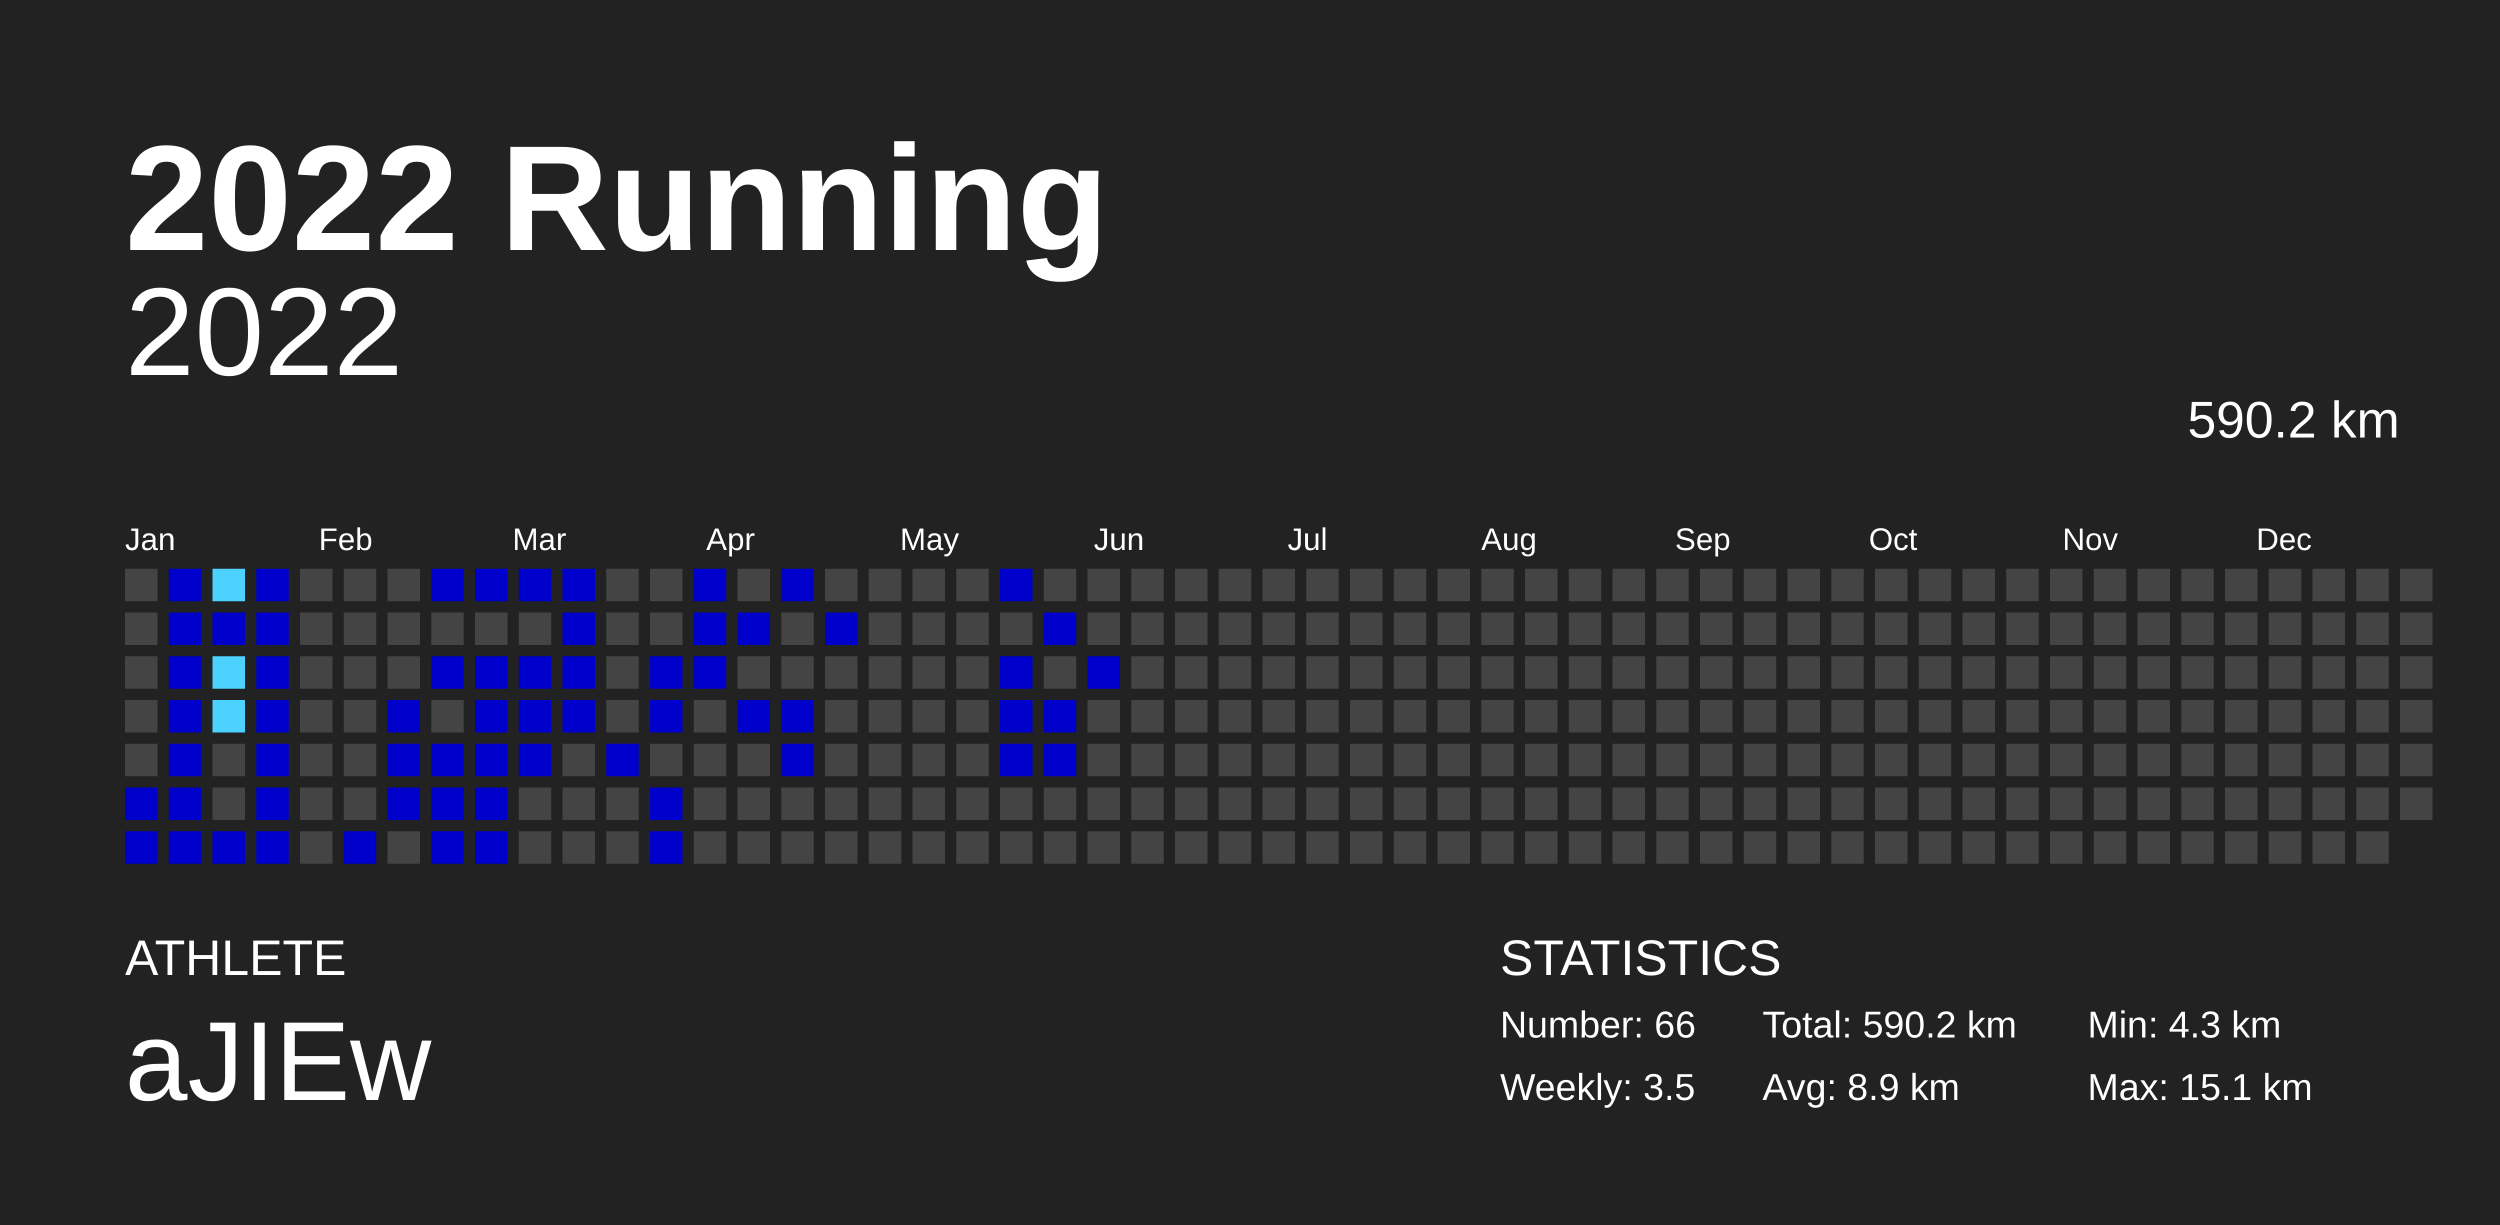
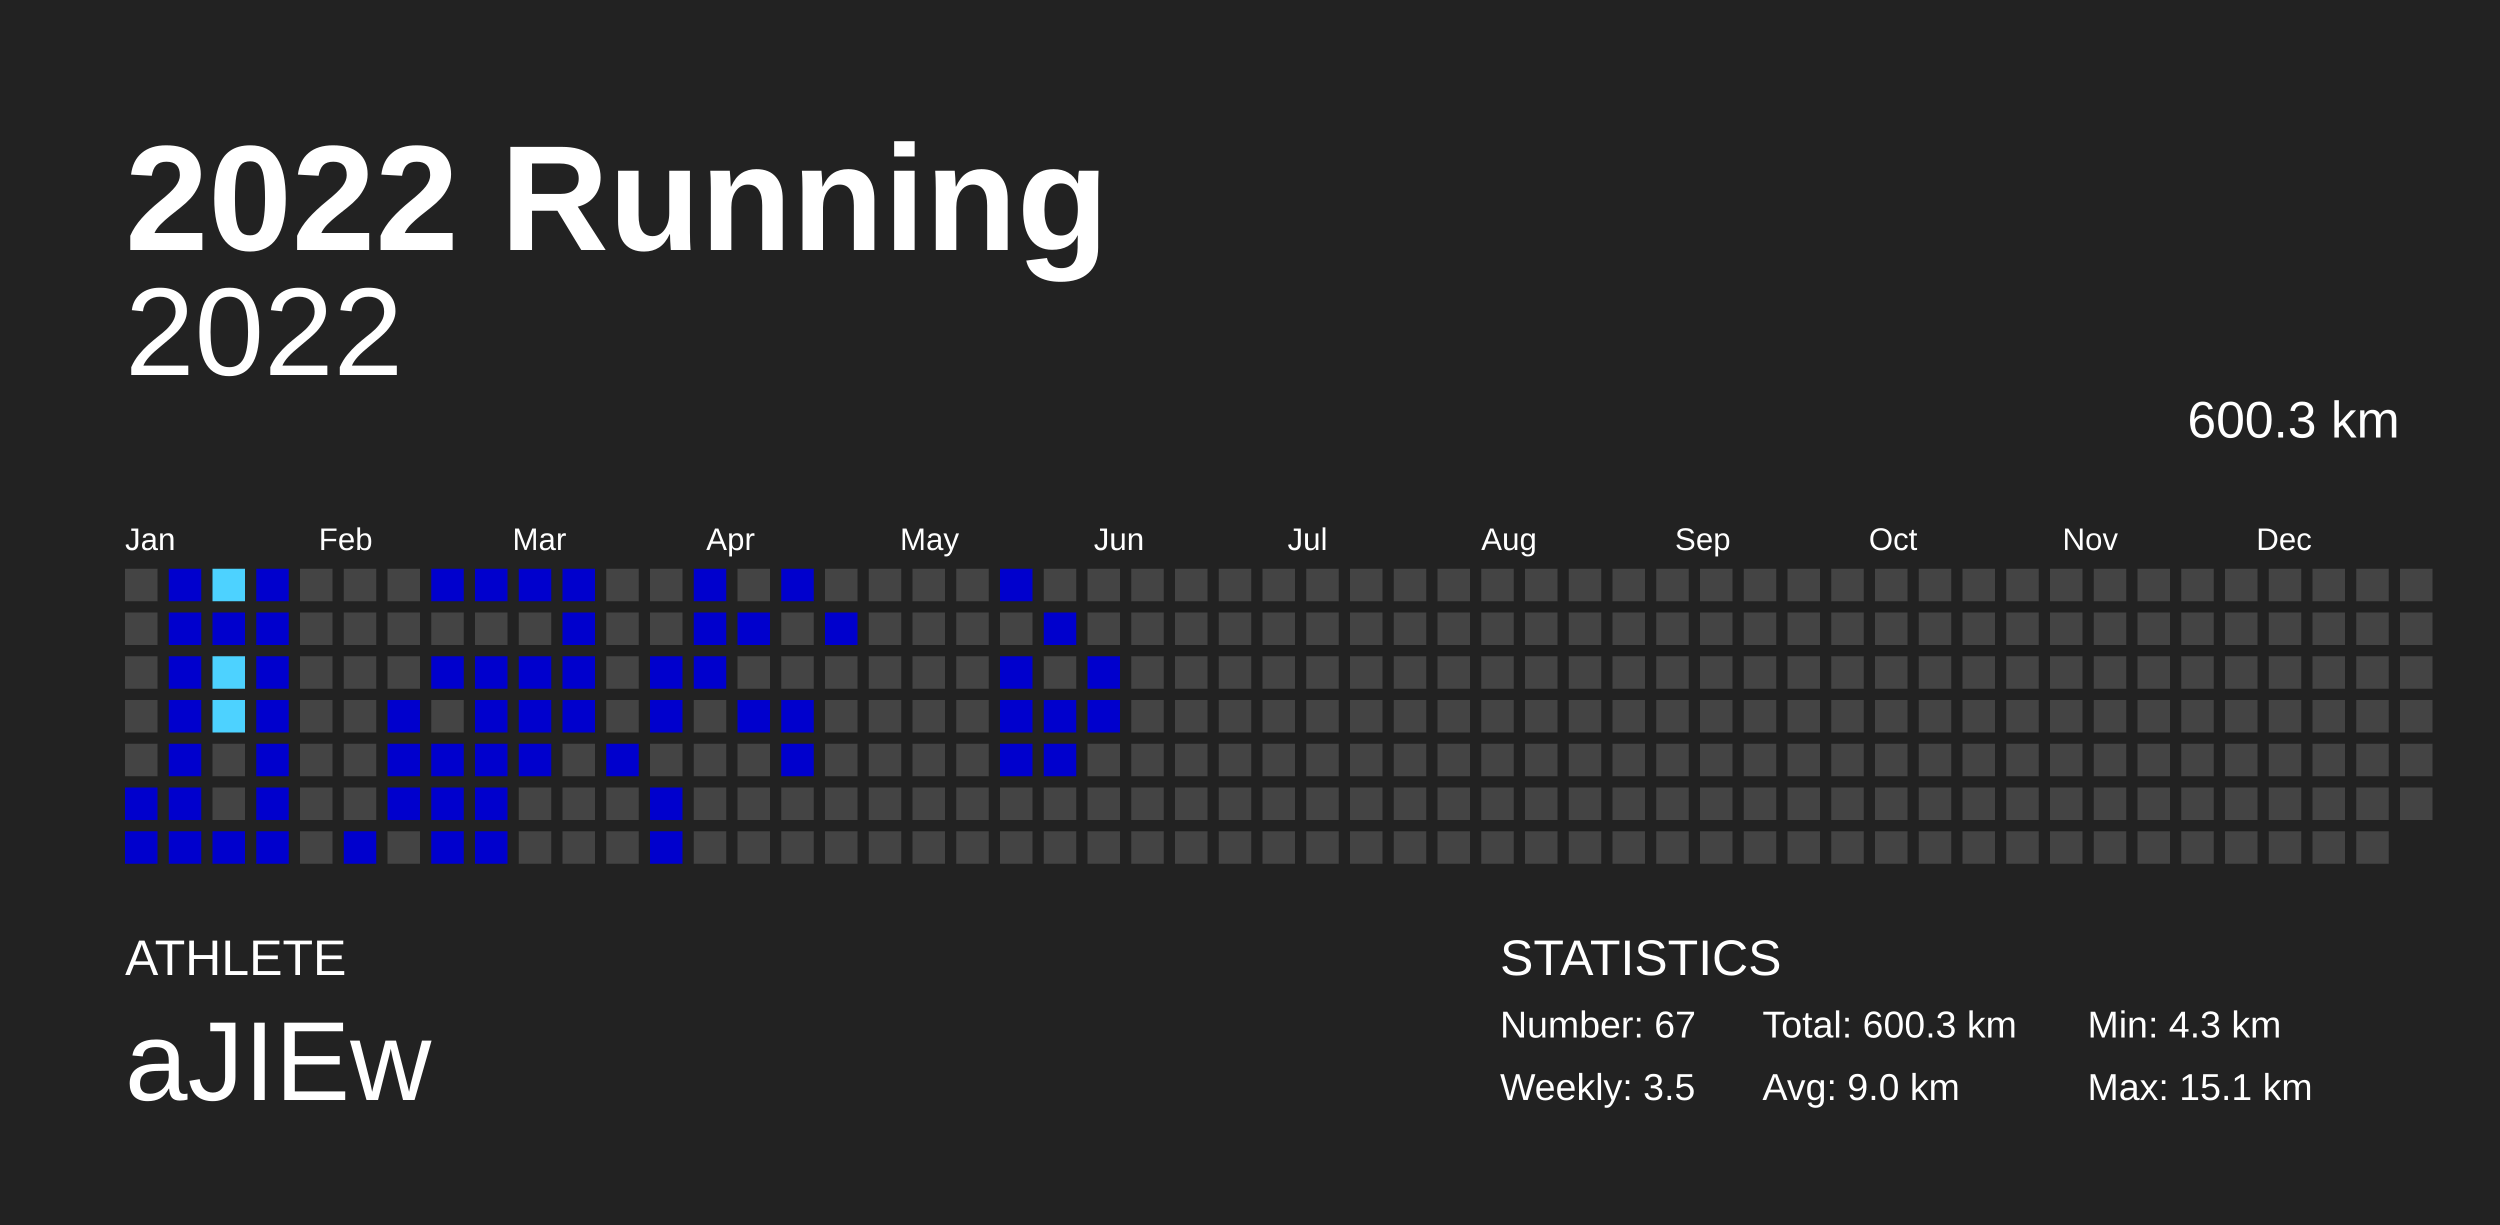
<svg xmlns="http://www.w3.org/2000/svg" baseProfile="full" height="98mm" version="1.1" viewBox="0,0,200,98" width="200mm">
  <defs />
  <rect fill="#222222" height="98" width="200" x="0" y="0" />
  <text fill="#FFFFFF" style="font-size:12px; font-family:Arial; font-weight:bold;" x="10" y="20">2022 Running</text>
  <text fill="#FFFFFF" style="font-size:4px; font-family:Arial" x="10" y="78">ATHLETE</text>
  <text fill="#FFFFFF" style="font-size:9px; font-family:Arial" x="10" y="88">aJIEw</text>
  <text fill="#FFFFFF" style="font-size:4px; font-family:Arial" x="120" y="78">STATISTICS</text>
-   <text fill="#FFFFFF" style="font-size:3px; font-family:Arial" x="120" y="83">Number: 66</text>
+   <text fill="#FFFFFF" style="font-size:3px; font-family:Arial" x="120" y="83">Number: 67</text>
  <text fill="#FFFFFF" style="font-size:3px; font-family:Arial" x="120" y="88">Weekly: 3.5</text>
-   <text fill="#FFFFFF" style="font-size:3px; font-family:Arial" x="141" y="83">Total: 590.2 km</text>
-   <text fill="#FFFFFF" style="font-size:3px; font-family:Arial" x="141" y="88">Avg: 8.9 km</text>
+   <text fill="#FFFFFF" style="font-size:3px; font-family:Arial" x="141" y="83">Total: 600.3 km</text>
+   <text fill="#FFFFFF" style="font-size:3px; font-family:Arial" x="141" y="88">Avg: 9.0 km</text>
  <text fill="#FFFFFF" style="font-size:3px; font-family:Arial" x="167" y="83">Min: 4.3 km</text>
  <text fill="#FFFFFF" style="font-size:3px; font-family:Arial" x="167" y="88">Max: 15.1 km</text>
  <text alignment-baseline="hanging" fill="#FFFFFF" style="font-size:10.0px; font-family:Arial;" x="10" y="30">2022</text>
-   <text alignment-baseline="hanging" fill="#FFFFFF" style="font-size:4.125px; font-family:Arial;" x="175" y="35">590.2 km</text>
+   <text alignment-baseline="hanging" fill="#FFFFFF" style="font-size:4.125px; font-family:Arial;" x="175" y="35">600.3 km</text>
  <text fill="#FFFFFF" style="font-size:2.5px; font-family:Arial" x="10.0" y="44">Jan</text>
  <text fill="#FFFFFF" style="font-size:2.5px; font-family:Arial" x="25.5" y="44">Feb</text>
  <text fill="#FFFFFF" style="font-size:2.5px; font-family:Arial" x="41.0" y="44">Mar</text>
  <text fill="#FFFFFF" style="font-size:2.5px; font-family:Arial" x="56.5" y="44">Apr</text>
  <text fill="#FFFFFF" style="font-size:2.5px; font-family:Arial" x="72.0" y="44">May</text>
  <text fill="#FFFFFF" style="font-size:2.5px; font-family:Arial" x="87.5" y="44">Jun</text>
  <text fill="#FFFFFF" style="font-size:2.5px; font-family:Arial" x="103.0" y="44">Jul</text>
  <text fill="#FFFFFF" style="font-size:2.5px; font-family:Arial" x="118.5" y="44">Aug</text>
  <text fill="#FFFFFF" style="font-size:2.5px; font-family:Arial" x="134.0" y="44">Sep</text>
  <text fill="#FFFFFF" style="font-size:2.5px; font-family:Arial" x="149.5" y="44">Oct</text>
  <text fill="#FFFFFF" style="font-size:2.5px; font-family:Arial" x="165.0" y="44">Nov</text>
  <text fill="#FFFFFF" style="font-size:2.5px; font-family:Arial" x="180.5" y="44">Dec</text>
  <rect fill="#444444" height="2.6" width="2.6" x="10.0" y="45.5" />
  <rect fill="#444444" height="2.6" width="2.6" x="10.0" y="49.0" />
  <rect fill="#444444" height="2.6" width="2.6" x="10.0" y="52.5" />
  <rect fill="#444444" height="2.6" width="2.6" x="10.0" y="56.0" />
  <rect fill="#444444" height="2.6" width="2.6" x="10.0" y="59.5" />
  <rect fill="mediumblue" height="2.6" width="2.6" x="10.0" y="63.0" />
  <rect fill="mediumblue" height="2.6" width="2.6" x="10.0" y="66.5" />
  <rect fill="mediumblue" height="2.6" width="2.6" x="13.5" y="45.5" />
  <rect fill="mediumblue" height="2.6" width="2.6" x="13.5" y="49.0" />
  <rect fill="mediumblue" height="2.6" width="2.6" x="13.5" y="52.5" />
  <rect fill="mediumblue" height="2.6" width="2.6" x="13.5" y="56.0" />
  <rect fill="mediumblue" height="2.6" width="2.6" x="13.5" y="59.5" />
  <rect fill="mediumblue" height="2.6" width="2.6" x="13.5" y="63.0" />
  <rect fill="mediumblue" height="2.6" width="2.6" x="13.5" y="66.5" />
  <rect fill="#4dd2ff" height="2.6" width="2.6" x="17.0" y="45.5" />
  <rect fill="mediumblue" height="2.6" width="2.6" x="17.0" y="49.0" />
  <rect fill="#4dd2ff" height="2.6" width="2.6" x="17.0" y="52.5" />
  <rect fill="#4dd2ff" height="2.6" width="2.6" x="17.0" y="56.0" />
  <rect fill="#444444" height="2.6" width="2.6" x="17.0" y="59.5" />
  <rect fill="#444444" height="2.6" width="2.6" x="17.0" y="63.0" />
  <rect fill="mediumblue" height="2.6" width="2.6" x="17.0" y="66.5" />
  <rect fill="mediumblue" height="2.6" width="2.6" x="20.5" y="45.5" />
  <rect fill="mediumblue" height="2.6" width="2.6" x="20.5" y="49.0" />
  <rect fill="mediumblue" height="2.6" width="2.6" x="20.5" y="52.5" />
  <rect fill="mediumblue" height="2.6" width="2.6" x="20.5" y="56.0" />
  <rect fill="mediumblue" height="2.6" width="2.6" x="20.5" y="59.5" />
  <rect fill="mediumblue" height="2.6" width="2.6" x="20.5" y="63.0" />
  <rect fill="mediumblue" height="2.6" width="2.6" x="20.5" y="66.5" />
  <rect fill="#444444" height="2.6" width="2.6" x="24.0" y="45.5" />
  <rect fill="#444444" height="2.6" width="2.6" x="24.0" y="49.0" />
  <rect fill="#444444" height="2.6" width="2.6" x="24.0" y="52.5" />
  <rect fill="#444444" height="2.6" width="2.6" x="24.0" y="56.0" />
  <rect fill="#444444" height="2.6" width="2.6" x="24.0" y="59.5" />
  <rect fill="#444444" height="2.6" width="2.6" x="24.0" y="63.0" />
  <rect fill="#444444" height="2.6" width="2.6" x="24.0" y="66.5" />
  <rect fill="#444444" height="2.6" width="2.6" x="27.5" y="45.5" />
  <rect fill="#444444" height="2.6" width="2.6" x="27.5" y="49.0" />
  <rect fill="#444444" height="2.6" width="2.6" x="27.5" y="52.5" />
  <rect fill="#444444" height="2.6" width="2.6" x="27.5" y="56.0" />
  <rect fill="#444444" height="2.6" width="2.6" x="27.5" y="59.5" />
  <rect fill="#444444" height="2.6" width="2.6" x="27.5" y="63.0" />
  <rect fill="mediumblue" height="2.6" width="2.6" x="27.5" y="66.5" />
  <rect fill="#444444" height="2.6" width="2.6" x="31.0" y="45.5" />
  <rect fill="#444444" height="2.6" width="2.6" x="31.0" y="49.0" />
  <rect fill="#444444" height="2.6" width="2.6" x="31.0" y="52.5" />
  <rect fill="mediumblue" height="2.6" width="2.6" x="31.0" y="56.0" />
  <rect fill="mediumblue" height="2.6" width="2.6" x="31.0" y="59.5" />
  <rect fill="mediumblue" height="2.6" width="2.6" x="31.0" y="63.0" />
  <rect fill="#444444" height="2.6" width="2.6" x="31.0" y="66.5" />
  <rect fill="mediumblue" height="2.6" width="2.6" x="34.5" y="45.5" />
  <rect fill="#444444" height="2.6" width="2.6" x="34.5" y="49.0" />
  <rect fill="mediumblue" height="2.6" width="2.6" x="34.5" y="52.5" />
  <rect fill="#444444" height="2.6" width="2.6" x="34.5" y="56.0" />
  <rect fill="mediumblue" height="2.6" width="2.6" x="34.5" y="59.5" />
  <rect fill="mediumblue" height="2.6" width="2.6" x="34.5" y="63.0" />
  <rect fill="mediumblue" height="2.6" width="2.6" x="34.5" y="66.5" />
  <rect fill="mediumblue" height="2.6" width="2.6" x="38.0" y="45.5" />
  <rect fill="#444444" height="2.6" width="2.6" x="38.0" y="49.0" />
  <rect fill="mediumblue" height="2.6" width="2.6" x="38.0" y="52.5" />
  <rect fill="mediumblue" height="2.6" width="2.6" x="38.0" y="56.0" />
  <rect fill="mediumblue" height="2.6" width="2.6" x="38.0" y="59.5" />
  <rect fill="mediumblue" height="2.6" width="2.6" x="38.0" y="63.0" />
  <rect fill="mediumblue" height="2.6" width="2.6" x="38.0" y="66.5" />
  <rect fill="mediumblue" height="2.6" width="2.6" x="41.5" y="45.5" />
  <rect fill="#444444" height="2.6" width="2.6" x="41.5" y="49.0" />
  <rect fill="mediumblue" height="2.6" width="2.6" x="41.5" y="52.5" />
  <rect fill="mediumblue" height="2.6" width="2.6" x="41.5" y="56.0" />
  <rect fill="mediumblue" height="2.6" width="2.6" x="41.5" y="59.5" />
  <rect fill="#444444" height="2.6" width="2.6" x="41.5" y="63.0" />
  <rect fill="#444444" height="2.6" width="2.6" x="41.5" y="66.5" />
  <rect fill="mediumblue" height="2.6" width="2.6" x="45.0" y="45.5" />
  <rect fill="mediumblue" height="2.6" width="2.6" x="45.0" y="49.0" />
  <rect fill="mediumblue" height="2.6" width="2.6" x="45.0" y="52.5" />
  <rect fill="mediumblue" height="2.6" width="2.6" x="45.0" y="56.0" />
  <rect fill="#444444" height="2.6" width="2.6" x="45.0" y="59.5" />
  <rect fill="#444444" height="2.6" width="2.6" x="45.0" y="63.0" />
  <rect fill="#444444" height="2.6" width="2.6" x="45.0" y="66.5" />
  <rect fill="#444444" height="2.6" width="2.6" x="48.5" y="45.5" />
  <rect fill="#444444" height="2.6" width="2.6" x="48.5" y="49.0" />
  <rect fill="#444444" height="2.6" width="2.6" x="48.5" y="52.5" />
  <rect fill="#444444" height="2.6" width="2.6" x="48.5" y="56.0" />
  <rect fill="mediumblue" height="2.6" width="2.6" x="48.5" y="59.5" />
  <rect fill="#444444" height="2.6" width="2.6" x="48.5" y="63.0" />
  <rect fill="#444444" height="2.6" width="2.6" x="48.5" y="66.5" />
  <rect fill="#444444" height="2.6" width="2.6" x="52.0" y="45.5" />
  <rect fill="#444444" height="2.6" width="2.6" x="52.0" y="49.0" />
  <rect fill="mediumblue" height="2.6" width="2.6" x="52.0" y="52.5" />
  <rect fill="mediumblue" height="2.6" width="2.6" x="52.0" y="56.0" />
  <rect fill="#444444" height="2.6" width="2.6" x="52.0" y="59.5" />
  <rect fill="mediumblue" height="2.6" width="2.6" x="52.0" y="63.0" />
  <rect fill="mediumblue" height="2.6" width="2.6" x="52.0" y="66.5" />
  <rect fill="mediumblue" height="2.6" width="2.6" x="55.5" y="45.5" />
  <rect fill="mediumblue" height="2.6" width="2.6" x="55.5" y="49.0" />
  <rect fill="mediumblue" height="2.6" width="2.6" x="55.5" y="52.5" />
  <rect fill="#444444" height="2.6" width="2.6" x="55.5" y="56.0" />
  <rect fill="#444444" height="2.6" width="2.6" x="55.5" y="59.5" />
  <rect fill="#444444" height="2.6" width="2.6" x="55.5" y="63.0" />
  <rect fill="#444444" height="2.6" width="2.6" x="55.5" y="66.5" />
  <rect fill="#444444" height="2.6" width="2.6" x="59.0" y="45.5" />
  <rect fill="mediumblue" height="2.6" width="2.6" x="59.0" y="49.0" />
  <rect fill="#444444" height="2.6" width="2.6" x="59.0" y="52.5" />
  <rect fill="mediumblue" height="2.6" width="2.6" x="59.0" y="56.0" />
  <rect fill="#444444" height="2.6" width="2.6" x="59.0" y="59.5" />
  <rect fill="#444444" height="2.6" width="2.6" x="59.0" y="63.0" />
  <rect fill="#444444" height="2.6" width="2.6" x="59.0" y="66.5" />
  <rect fill="mediumblue" height="2.6" width="2.6" x="62.5" y="45.5" />
  <rect fill="#444444" height="2.6" width="2.6" x="62.5" y="49.0" />
  <rect fill="#444444" height="2.6" width="2.6" x="62.5" y="52.5" />
  <rect fill="mediumblue" height="2.6" width="2.6" x="62.5" y="56.0" />
  <rect fill="mediumblue" height="2.6" width="2.6" x="62.5" y="59.5" />
  <rect fill="#444444" height="2.6" width="2.6" x="62.5" y="63.0" />
  <rect fill="#444444" height="2.6" width="2.6" x="62.5" y="66.5" />
  <rect fill="#444444" height="2.6" width="2.6" x="66.0" y="45.5" />
  <rect fill="mediumblue" height="2.6" width="2.6" x="66.0" y="49.0" />
  <rect fill="#444444" height="2.6" width="2.6" x="66.0" y="52.5" />
  <rect fill="#444444" height="2.6" width="2.6" x="66.0" y="56.0" />
  <rect fill="#444444" height="2.6" width="2.6" x="66.0" y="59.5" />
  <rect fill="#444444" height="2.6" width="2.6" x="66.0" y="63.0" />
  <rect fill="#444444" height="2.6" width="2.6" x="66.0" y="66.5" />
  <rect fill="#444444" height="2.6" width="2.6" x="69.5" y="45.5" />
  <rect fill="#444444" height="2.6" width="2.6" x="69.5" y="49.0" />
  <rect fill="#444444" height="2.6" width="2.6" x="69.5" y="52.5" />
  <rect fill="#444444" height="2.6" width="2.6" x="69.5" y="56.0" />
  <rect fill="#444444" height="2.6" width="2.6" x="69.5" y="59.5" />
  <rect fill="#444444" height="2.6" width="2.6" x="69.5" y="63.0" />
  <rect fill="#444444" height="2.6" width="2.6" x="69.5" y="66.5" />
  <rect fill="#444444" height="2.6" width="2.6" x="73.0" y="45.5" />
  <rect fill="#444444" height="2.6" width="2.6" x="73.0" y="49.0" />
  <rect fill="#444444" height="2.6" width="2.6" x="73.0" y="52.5" />
  <rect fill="#444444" height="2.6" width="2.6" x="73.0" y="56.0" />
  <rect fill="#444444" height="2.6" width="2.6" x="73.0" y="59.5" />
  <rect fill="#444444" height="2.6" width="2.6" x="73.0" y="63.0" />
  <rect fill="#444444" height="2.6" width="2.6" x="73.0" y="66.5" />
  <rect fill="#444444" height="2.6" width="2.6" x="76.5" y="45.5" />
  <rect fill="#444444" height="2.6" width="2.6" x="76.5" y="49.0" />
  <rect fill="#444444" height="2.6" width="2.6" x="76.5" y="52.5" />
  <rect fill="#444444" height="2.6" width="2.6" x="76.5" y="56.0" />
  <rect fill="#444444" height="2.6" width="2.6" x="76.5" y="59.5" />
  <rect fill="#444444" height="2.6" width="2.6" x="76.5" y="63.0" />
  <rect fill="#444444" height="2.6" width="2.6" x="76.5" y="66.5" />
  <rect fill="mediumblue" height="2.6" width="2.6" x="80.0" y="45.5" />
  <rect fill="#444444" height="2.6" width="2.6" x="80.0" y="49.0" />
  <rect fill="mediumblue" height="2.6" width="2.6" x="80.0" y="52.5" />
  <rect fill="mediumblue" height="2.6" width="2.6" x="80.0" y="56.0" />
  <rect fill="mediumblue" height="2.6" width="2.6" x="80.0" y="59.5" />
  <rect fill="#444444" height="2.6" width="2.6" x="80.0" y="63.0" />
  <rect fill="#444444" height="2.6" width="2.6" x="80.0" y="66.5" />
  <rect fill="#444444" height="2.6" width="2.6" x="83.5" y="45.5" />
  <rect fill="mediumblue" height="2.6" width="2.6" x="83.5" y="49.0" />
  <rect fill="#444444" height="2.6" width="2.6" x="83.5" y="52.5" />
  <rect fill="mediumblue" height="2.6" width="2.6" x="83.5" y="56.0" />
  <rect fill="mediumblue" height="2.6" width="2.6" x="83.5" y="59.5" />
  <rect fill="#444444" height="2.6" width="2.6" x="83.5" y="63.0" />
  <rect fill="#444444" height="2.6" width="2.6" x="83.5" y="66.5" />
  <rect fill="#444444" height="2.6" width="2.6" x="87.0" y="45.5" />
  <rect fill="#444444" height="2.6" width="2.6" x="87.0" y="49.0" />
  <rect fill="mediumblue" height="2.6" width="2.6" x="87.0" y="52.5" />
-   <rect fill="#444444" height="2.6" width="2.6" x="87.0" y="56.0" />
+   <rect fill="mediumblue" height="2.6" width="2.6" x="87.0" y="56.0" />
  <rect fill="#444444" height="2.6" width="2.6" x="87.0" y="59.5" />
  <rect fill="#444444" height="2.6" width="2.6" x="87.0" y="63.0" />
  <rect fill="#444444" height="2.6" width="2.6" x="87.0" y="66.5" />
  <rect fill="#444444" height="2.6" width="2.6" x="90.5" y="45.5" />
  <rect fill="#444444" height="2.6" width="2.6" x="90.5" y="49.0" />
  <rect fill="#444444" height="2.6" width="2.6" x="90.5" y="52.5" />
  <rect fill="#444444" height="2.6" width="2.6" x="90.5" y="56.0" />
  <rect fill="#444444" height="2.6" width="2.6" x="90.5" y="59.5" />
  <rect fill="#444444" height="2.6" width="2.6" x="90.5" y="63.0" />
  <rect fill="#444444" height="2.6" width="2.6" x="90.5" y="66.5" />
  <rect fill="#444444" height="2.6" width="2.6" x="94.0" y="45.5" />
  <rect fill="#444444" height="2.6" width="2.6" x="94.0" y="49.0" />
  <rect fill="#444444" height="2.6" width="2.6" x="94.0" y="52.5" />
  <rect fill="#444444" height="2.6" width="2.6" x="94.0" y="56.0" />
  <rect fill="#444444" height="2.6" width="2.6" x="94.0" y="59.5" />
  <rect fill="#444444" height="2.6" width="2.6" x="94.0" y="63.0" />
  <rect fill="#444444" height="2.6" width="2.6" x="94.0" y="66.5" />
  <rect fill="#444444" height="2.6" width="2.6" x="97.5" y="45.5" />
  <rect fill="#444444" height="2.6" width="2.6" x="97.5" y="49.0" />
  <rect fill="#444444" height="2.6" width="2.6" x="97.5" y="52.5" />
  <rect fill="#444444" height="2.6" width="2.6" x="97.5" y="56.0" />
  <rect fill="#444444" height="2.6" width="2.6" x="97.5" y="59.5" />
  <rect fill="#444444" height="2.6" width="2.6" x="97.5" y="63.0" />
  <rect fill="#444444" height="2.6" width="2.6" x="97.5" y="66.5" />
  <rect fill="#444444" height="2.6" width="2.6" x="101.0" y="45.5" />
  <rect fill="#444444" height="2.6" width="2.6" x="101.0" y="49.0" />
  <rect fill="#444444" height="2.6" width="2.6" x="101.0" y="52.5" />
  <rect fill="#444444" height="2.6" width="2.6" x="101.0" y="56.0" />
  <rect fill="#444444" height="2.6" width="2.6" x="101.0" y="59.5" />
  <rect fill="#444444" height="2.6" width="2.6" x="101.0" y="63.0" />
  <rect fill="#444444" height="2.6" width="2.6" x="101.0" y="66.5" />
  <rect fill="#444444" height="2.6" width="2.6" x="104.5" y="45.5" />
  <rect fill="#444444" height="2.6" width="2.6" x="104.5" y="49.0" />
  <rect fill="#444444" height="2.6" width="2.6" x="104.5" y="52.5" />
  <rect fill="#444444" height="2.6" width="2.6" x="104.5" y="56.0" />
  <rect fill="#444444" height="2.6" width="2.6" x="104.5" y="59.5" />
  <rect fill="#444444" height="2.6" width="2.6" x="104.5" y="63.0" />
  <rect fill="#444444" height="2.6" width="2.6" x="104.5" y="66.5" />
  <rect fill="#444444" height="2.6" width="2.6" x="108.0" y="45.5" />
  <rect fill="#444444" height="2.6" width="2.6" x="108.0" y="49.0" />
  <rect fill="#444444" height="2.6" width="2.6" x="108.0" y="52.5" />
  <rect fill="#444444" height="2.6" width="2.6" x="108.0" y="56.0" />
  <rect fill="#444444" height="2.6" width="2.6" x="108.0" y="59.5" />
  <rect fill="#444444" height="2.6" width="2.6" x="108.0" y="63.0" />
  <rect fill="#444444" height="2.6" width="2.6" x="108.0" y="66.5" />
  <rect fill="#444444" height="2.6" width="2.6" x="111.5" y="45.5" />
  <rect fill="#444444" height="2.6" width="2.6" x="111.5" y="49.0" />
  <rect fill="#444444" height="2.6" width="2.6" x="111.5" y="52.5" />
  <rect fill="#444444" height="2.6" width="2.6" x="111.5" y="56.0" />
  <rect fill="#444444" height="2.6" width="2.6" x="111.5" y="59.5" />
  <rect fill="#444444" height="2.6" width="2.6" x="111.5" y="63.0" />
  <rect fill="#444444" height="2.6" width="2.6" x="111.5" y="66.5" />
  <rect fill="#444444" height="2.6" width="2.6" x="115.0" y="45.5" />
  <rect fill="#444444" height="2.6" width="2.6" x="115.0" y="49.0" />
  <rect fill="#444444" height="2.6" width="2.6" x="115.0" y="52.5" />
  <rect fill="#444444" height="2.6" width="2.6" x="115.0" y="56.0" />
  <rect fill="#444444" height="2.6" width="2.6" x="115.0" y="59.5" />
  <rect fill="#444444" height="2.6" width="2.6" x="115.0" y="63.0" />
  <rect fill="#444444" height="2.6" width="2.6" x="115.0" y="66.5" />
  <rect fill="#444444" height="2.6" width="2.6" x="118.5" y="45.5" />
  <rect fill="#444444" height="2.6" width="2.6" x="118.5" y="49.0" />
  <rect fill="#444444" height="2.6" width="2.6" x="118.5" y="52.5" />
  <rect fill="#444444" height="2.6" width="2.6" x="118.5" y="56.0" />
  <rect fill="#444444" height="2.6" width="2.6" x="118.5" y="59.5" />
  <rect fill="#444444" height="2.6" width="2.6" x="118.5" y="63.0" />
  <rect fill="#444444" height="2.6" width="2.6" x="118.5" y="66.5" />
  <rect fill="#444444" height="2.6" width="2.6" x="122.0" y="45.5" />
  <rect fill="#444444" height="2.6" width="2.6" x="122.0" y="49.0" />
  <rect fill="#444444" height="2.6" width="2.6" x="122.0" y="52.5" />
  <rect fill="#444444" height="2.6" width="2.6" x="122.0" y="56.0" />
  <rect fill="#444444" height="2.6" width="2.6" x="122.0" y="59.5" />
  <rect fill="#444444" height="2.6" width="2.6" x="122.0" y="63.0" />
  <rect fill="#444444" height="2.6" width="2.6" x="122.0" y="66.5" />
  <rect fill="#444444" height="2.6" width="2.6" x="125.5" y="45.5" />
  <rect fill="#444444" height="2.6" width="2.6" x="125.5" y="49.0" />
  <rect fill="#444444" height="2.6" width="2.6" x="125.5" y="52.5" />
  <rect fill="#444444" height="2.6" width="2.6" x="125.5" y="56.0" />
  <rect fill="#444444" height="2.6" width="2.6" x="125.5" y="59.5" />
  <rect fill="#444444" height="2.6" width="2.6" x="125.5" y="63.0" />
  <rect fill="#444444" height="2.6" width="2.6" x="125.5" y="66.5" />
  <rect fill="#444444" height="2.6" width="2.6" x="129.0" y="45.5" />
  <rect fill="#444444" height="2.6" width="2.6" x="129.0" y="49.0" />
  <rect fill="#444444" height="2.6" width="2.6" x="129.0" y="52.5" />
  <rect fill="#444444" height="2.6" width="2.6" x="129.0" y="56.0" />
  <rect fill="#444444" height="2.6" width="2.6" x="129.0" y="59.5" />
  <rect fill="#444444" height="2.6" width="2.6" x="129.0" y="63.0" />
  <rect fill="#444444" height="2.6" width="2.6" x="129.0" y="66.5" />
  <rect fill="#444444" height="2.6" width="2.6" x="132.5" y="45.5" />
  <rect fill="#444444" height="2.6" width="2.6" x="132.5" y="49.0" />
  <rect fill="#444444" height="2.6" width="2.6" x="132.5" y="52.5" />
  <rect fill="#444444" height="2.6" width="2.6" x="132.5" y="56.0" />
  <rect fill="#444444" height="2.6" width="2.6" x="132.5" y="59.5" />
  <rect fill="#444444" height="2.6" width="2.6" x="132.5" y="63.0" />
  <rect fill="#444444" height="2.6" width="2.6" x="132.5" y="66.5" />
  <rect fill="#444444" height="2.6" width="2.6" x="136.0" y="45.5" />
  <rect fill="#444444" height="2.6" width="2.6" x="136.0" y="49.0" />
  <rect fill="#444444" height="2.6" width="2.6" x="136.0" y="52.5" />
  <rect fill="#444444" height="2.6" width="2.6" x="136.0" y="56.0" />
  <rect fill="#444444" height="2.6" width="2.6" x="136.0" y="59.5" />
  <rect fill="#444444" height="2.6" width="2.6" x="136.0" y="63.0" />
  <rect fill="#444444" height="2.6" width="2.6" x="136.0" y="66.5" />
  <rect fill="#444444" height="2.6" width="2.6" x="139.5" y="45.5" />
  <rect fill="#444444" height="2.6" width="2.6" x="139.5" y="49.0" />
  <rect fill="#444444" height="2.6" width="2.6" x="139.5" y="52.5" />
  <rect fill="#444444" height="2.6" width="2.6" x="139.5" y="56.0" />
  <rect fill="#444444" height="2.6" width="2.6" x="139.5" y="59.5" />
  <rect fill="#444444" height="2.6" width="2.6" x="139.5" y="63.0" />
  <rect fill="#444444" height="2.6" width="2.6" x="139.5" y="66.5" />
  <rect fill="#444444" height="2.6" width="2.6" x="143.0" y="45.5" />
  <rect fill="#444444" height="2.6" width="2.6" x="143.0" y="49.0" />
  <rect fill="#444444" height="2.6" width="2.6" x="143.0" y="52.5" />
  <rect fill="#444444" height="2.6" width="2.6" x="143.0" y="56.0" />
  <rect fill="#444444" height="2.6" width="2.6" x="143.0" y="59.5" />
  <rect fill="#444444" height="2.6" width="2.6" x="143.0" y="63.0" />
  <rect fill="#444444" height="2.6" width="2.6" x="143.0" y="66.5" />
  <rect fill="#444444" height="2.6" width="2.6" x="146.5" y="45.5" />
  <rect fill="#444444" height="2.6" width="2.6" x="146.5" y="49.0" />
  <rect fill="#444444" height="2.6" width="2.6" x="146.5" y="52.5" />
  <rect fill="#444444" height="2.6" width="2.6" x="146.5" y="56.0" />
  <rect fill="#444444" height="2.6" width="2.6" x="146.5" y="59.5" />
  <rect fill="#444444" height="2.6" width="2.6" x="146.5" y="63.0" />
  <rect fill="#444444" height="2.6" width="2.6" x="146.5" y="66.5" />
  <rect fill="#444444" height="2.6" width="2.6" x="150.0" y="45.5" />
  <rect fill="#444444" height="2.6" width="2.6" x="150.0" y="49.0" />
  <rect fill="#444444" height="2.6" width="2.6" x="150.0" y="52.5" />
  <rect fill="#444444" height="2.6" width="2.6" x="150.0" y="56.0" />
  <rect fill="#444444" height="2.6" width="2.6" x="150.0" y="59.5" />
  <rect fill="#444444" height="2.6" width="2.6" x="150.0" y="63.0" />
  <rect fill="#444444" height="2.6" width="2.6" x="150.0" y="66.5" />
  <rect fill="#444444" height="2.6" width="2.6" x="153.5" y="45.5" />
  <rect fill="#444444" height="2.6" width="2.6" x="153.5" y="49.0" />
  <rect fill="#444444" height="2.6" width="2.6" x="153.5" y="52.5" />
  <rect fill="#444444" height="2.6" width="2.6" x="153.5" y="56.0" />
  <rect fill="#444444" height="2.6" width="2.6" x="153.5" y="59.5" />
  <rect fill="#444444" height="2.6" width="2.6" x="153.5" y="63.0" />
  <rect fill="#444444" height="2.6" width="2.6" x="153.5" y="66.5" />
  <rect fill="#444444" height="2.6" width="2.6" x="157.0" y="45.5" />
  <rect fill="#444444" height="2.6" width="2.6" x="157.0" y="49.0" />
  <rect fill="#444444" height="2.6" width="2.6" x="157.0" y="52.5" />
  <rect fill="#444444" height="2.6" width="2.6" x="157.0" y="56.0" />
  <rect fill="#444444" height="2.6" width="2.6" x="157.0" y="59.5" />
  <rect fill="#444444" height="2.6" width="2.6" x="157.0" y="63.0" />
  <rect fill="#444444" height="2.6" width="2.6" x="157.0" y="66.5" />
  <rect fill="#444444" height="2.6" width="2.6" x="160.5" y="45.5" />
  <rect fill="#444444" height="2.6" width="2.6" x="160.5" y="49.0" />
  <rect fill="#444444" height="2.6" width="2.6" x="160.5" y="52.5" />
  <rect fill="#444444" height="2.6" width="2.6" x="160.5" y="56.0" />
  <rect fill="#444444" height="2.6" width="2.6" x="160.5" y="59.5" />
  <rect fill="#444444" height="2.6" width="2.6" x="160.5" y="63.0" />
  <rect fill="#444444" height="2.6" width="2.6" x="160.5" y="66.5" />
  <rect fill="#444444" height="2.6" width="2.6" x="164.0" y="45.5" />
  <rect fill="#444444" height="2.6" width="2.6" x="164.0" y="49.0" />
  <rect fill="#444444" height="2.6" width="2.6" x="164.0" y="52.5" />
  <rect fill="#444444" height="2.6" width="2.6" x="164.0" y="56.0" />
  <rect fill="#444444" height="2.6" width="2.6" x="164.0" y="59.5" />
  <rect fill="#444444" height="2.6" width="2.6" x="164.0" y="63.0" />
  <rect fill="#444444" height="2.6" width="2.6" x="164.0" y="66.5" />
  <rect fill="#444444" height="2.6" width="2.6" x="167.5" y="45.5" />
  <rect fill="#444444" height="2.6" width="2.6" x="167.5" y="49.0" />
  <rect fill="#444444" height="2.6" width="2.6" x="167.5" y="52.5" />
  <rect fill="#444444" height="2.6" width="2.6" x="167.5" y="56.0" />
  <rect fill="#444444" height="2.6" width="2.6" x="167.5" y="59.5" />
  <rect fill="#444444" height="2.6" width="2.6" x="167.5" y="63.0" />
  <rect fill="#444444" height="2.6" width="2.6" x="167.5" y="66.5" />
  <rect fill="#444444" height="2.6" width="2.6" x="171.0" y="45.5" />
  <rect fill="#444444" height="2.6" width="2.6" x="171.0" y="49.0" />
  <rect fill="#444444" height="2.6" width="2.6" x="171.0" y="52.5" />
  <rect fill="#444444" height="2.6" width="2.6" x="171.0" y="56.0" />
  <rect fill="#444444" height="2.6" width="2.6" x="171.0" y="59.5" />
  <rect fill="#444444" height="2.6" width="2.6" x="171.0" y="63.0" />
  <rect fill="#444444" height="2.6" width="2.6" x="171.0" y="66.5" />
  <rect fill="#444444" height="2.6" width="2.6" x="174.5" y="45.5" />
  <rect fill="#444444" height="2.6" width="2.6" x="174.5" y="49.0" />
  <rect fill="#444444" height="2.6" width="2.6" x="174.5" y="52.5" />
  <rect fill="#444444" height="2.6" width="2.6" x="174.5" y="56.0" />
  <rect fill="#444444" height="2.6" width="2.6" x="174.5" y="59.5" />
  <rect fill="#444444" height="2.6" width="2.6" x="174.5" y="63.0" />
  <rect fill="#444444" height="2.6" width="2.6" x="174.5" y="66.5" />
  <rect fill="#444444" height="2.6" width="2.6" x="178.0" y="45.5" />
  <rect fill="#444444" height="2.6" width="2.6" x="178.0" y="49.0" />
  <rect fill="#444444" height="2.6" width="2.6" x="178.0" y="52.5" />
  <rect fill="#444444" height="2.6" width="2.6" x="178.0" y="56.0" />
  <rect fill="#444444" height="2.6" width="2.6" x="178.0" y="59.5" />
  <rect fill="#444444" height="2.6" width="2.6" x="178.0" y="63.0" />
  <rect fill="#444444" height="2.6" width="2.6" x="178.0" y="66.5" />
  <rect fill="#444444" height="2.6" width="2.6" x="181.5" y="45.5" />
  <rect fill="#444444" height="2.6" width="2.6" x="181.5" y="49.0" />
  <rect fill="#444444" height="2.6" width="2.6" x="181.5" y="52.5" />
  <rect fill="#444444" height="2.6" width="2.6" x="181.5" y="56.0" />
  <rect fill="#444444" height="2.6" width="2.6" x="181.5" y="59.5" />
  <rect fill="#444444" height="2.6" width="2.6" x="181.5" y="63.0" />
  <rect fill="#444444" height="2.6" width="2.6" x="181.5" y="66.5" />
  <rect fill="#444444" height="2.6" width="2.6" x="185.0" y="45.5" />
  <rect fill="#444444" height="2.6" width="2.6" x="185.0" y="49.0" />
  <rect fill="#444444" height="2.6" width="2.6" x="185.0" y="52.5" />
  <rect fill="#444444" height="2.6" width="2.6" x="185.0" y="56.0" />
  <rect fill="#444444" height="2.6" width="2.6" x="185.0" y="59.5" />
  <rect fill="#444444" height="2.6" width="2.6" x="185.0" y="63.0" />
  <rect fill="#444444" height="2.6" width="2.6" x="185.0" y="66.5" />
  <rect fill="#444444" height="2.6" width="2.6" x="188.5" y="45.5" />
  <rect fill="#444444" height="2.6" width="2.6" x="188.5" y="49.0" />
  <rect fill="#444444" height="2.6" width="2.6" x="188.5" y="52.5" />
  <rect fill="#444444" height="2.6" width="2.6" x="188.5" y="56.0" />
  <rect fill="#444444" height="2.6" width="2.6" x="188.5" y="59.5" />
  <rect fill="#444444" height="2.6" width="2.6" x="188.5" y="63.0" />
  <rect fill="#444444" height="2.6" width="2.6" x="188.5" y="66.5" />
  <rect fill="#444444" height="2.6" width="2.6" x="192.0" y="45.5" />
  <rect fill="#444444" height="2.6" width="2.6" x="192.0" y="49.0" />
  <rect fill="#444444" height="2.6" width="2.6" x="192.0" y="52.5" />
  <rect fill="#444444" height="2.6" width="2.6" x="192.0" y="56.0" />
  <rect fill="#444444" height="2.6" width="2.6" x="192.0" y="59.5" />
  <rect fill="#444444" height="2.6" width="2.6" x="192.0" y="63.0" />
</svg>
